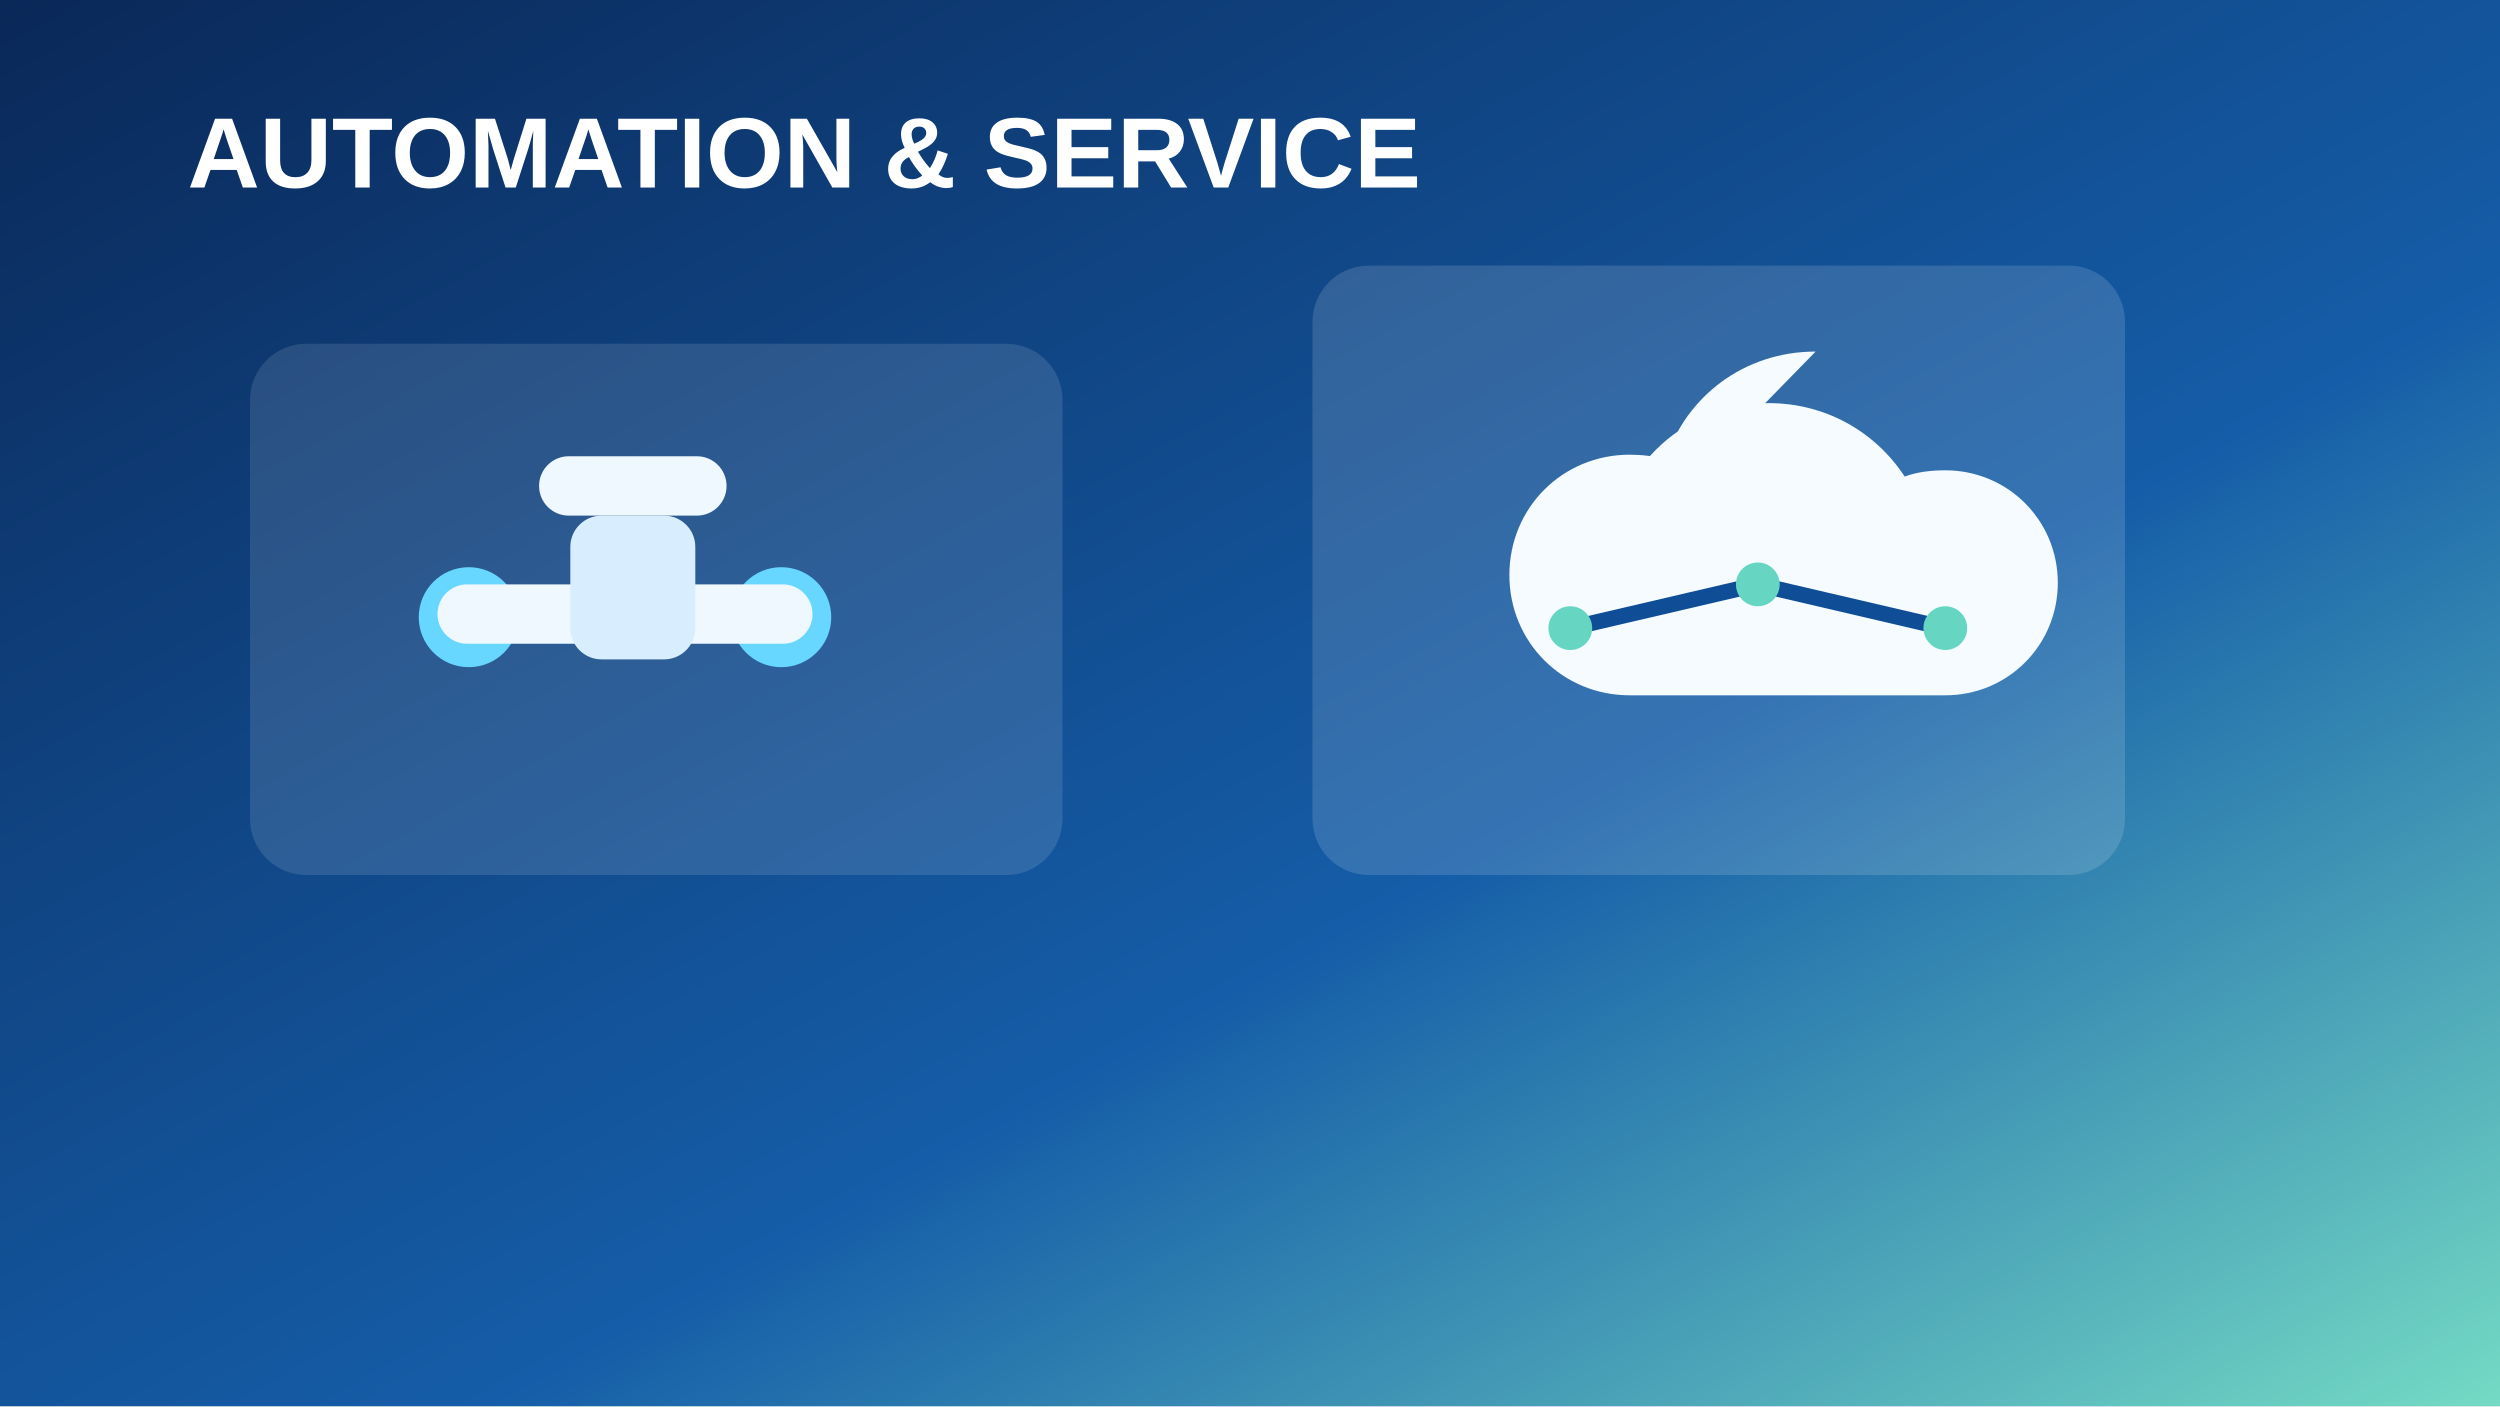
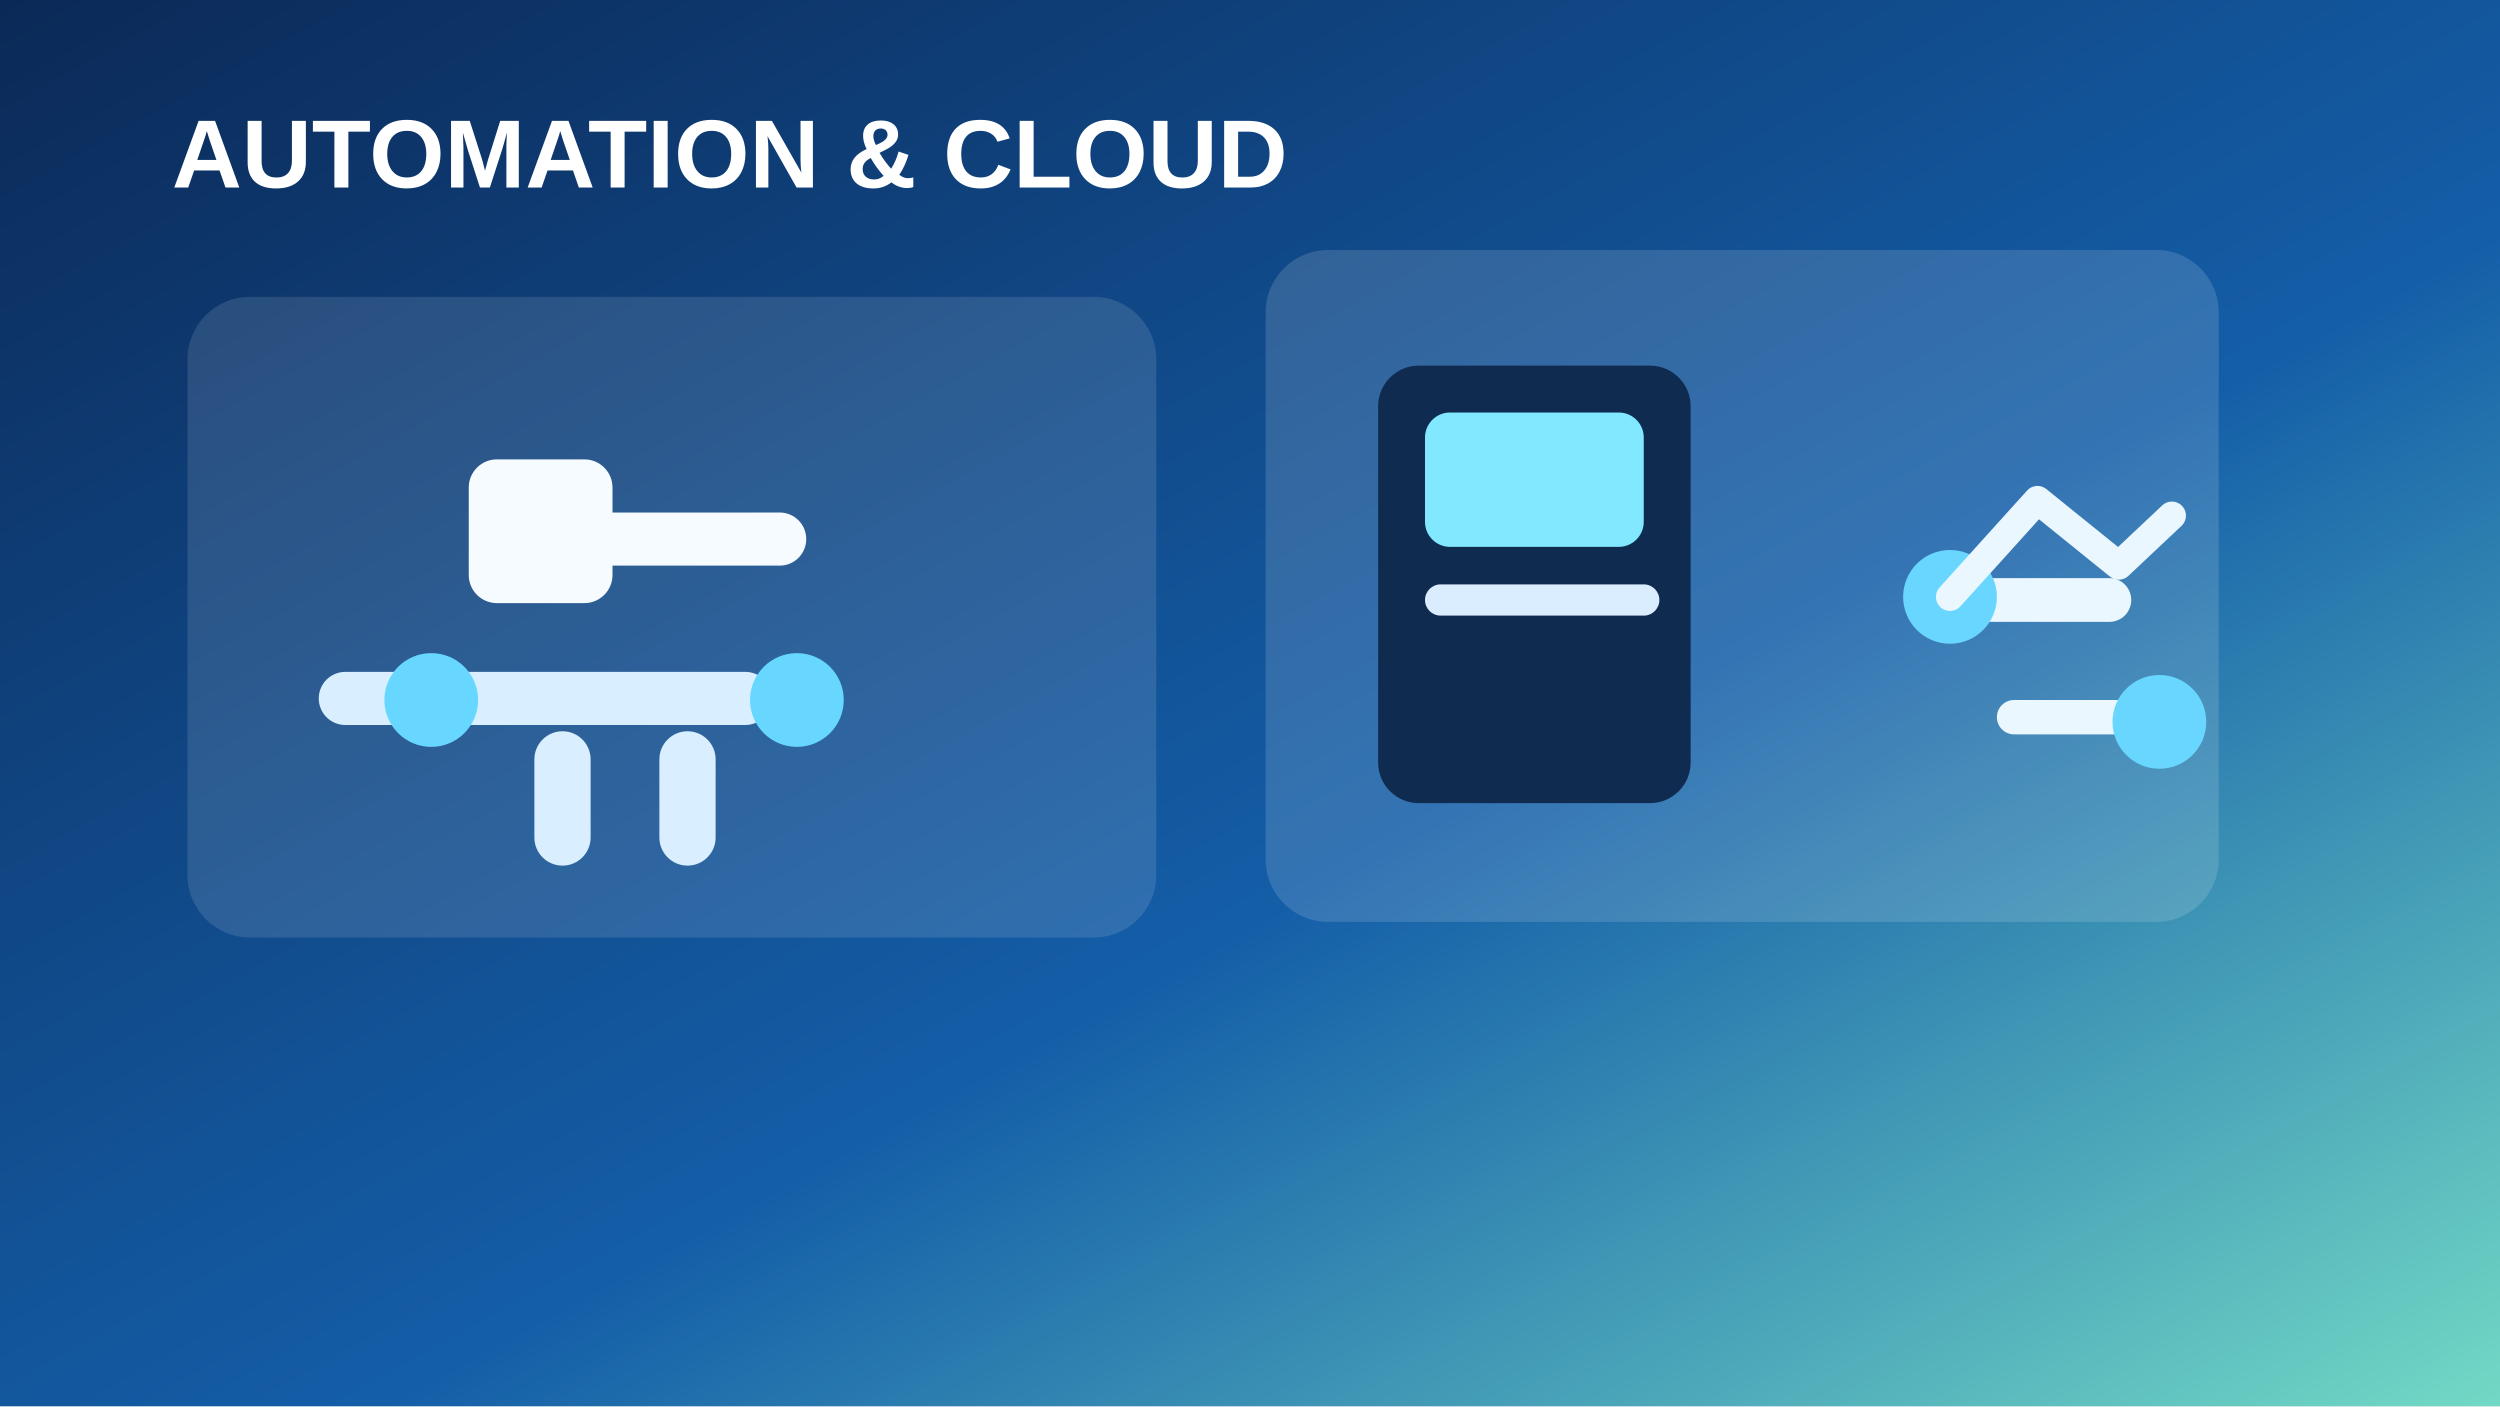
- <svg xmlns="http://www.w3.org/2000/svg" viewBox="0 0 1600 900">
+ <svg xmlns="http://www.w3.org/2000/svg" viewBox="0 0 1600 900" role="img" aria-labelledby="title desc">
  <defs>
    <linearGradient id="g" x1="0" y1="0" x2="1" y2="1">
-       <stop offset="0%" stop-color="#0a2858" />
-       <stop offset="60%" stop-color="#155da8" />
-       <stop offset="100%" stop-color="#74dac4" />
+       <stop offset="0%" stop-color="#0b2957" />
+       <stop offset="58%" stop-color="#145ea8" />
+       <stop offset="100%" stop-color="#72d9c5" />
    </linearGradient>
  </defs>
  <rect width="1600" height="900" fill="url(#g)" />
-   <rect x="160" y="220" width="520" height="340" rx="36" fill="#ffffff" opacity="0.12" />
-   <circle cx="300" cy="395" r="32" fill="#67d7ff" />
-   <circle cx="500" cy="395" r="32" fill="#67d7ff" />
-   <rect x="280" y="374" width="240" height="38" rx="19" fill="#eff8ff" />
-   <rect x="345" y="292" width="120" height="38" rx="19" fill="#eff8ff" />
-   <rect x="365" y="330" width="80" height="92" rx="20" fill="#d8eeff" />
-   <rect x="840" y="170" width="520" height="390" rx="36" fill="#ffffff" opacity="0.14" />
-   <path d="M1030 360c0-56 45-102 102-102 36 0 68 18 87 47 8-3 17-4 26-4 40 0 72 32 72 72s-32 72-72 72h-202c-43 0-77-34-77-77s34-77 77-77c8 0 16 1 23 3 13-40 50-69 96-69" fill="#f5fbff" />
-   <path d="M1005 402l120-28 120 28" fill="none" stroke="#0f4d97" stroke-width="10" stroke-linecap="round" />
-   <circle cx="1005" cy="402" r="14" fill="#66d6c3" />
-   <circle cx="1125" cy="374" r="14" fill="#66d6c3" />
-   <circle cx="1245" cy="402" r="14" fill="#66d6c3" />
-   <text x="120" y="120" fill="#ffffff" font-size="64" font-family="Arial" font-weight="700">AUTOMATION &amp; SERVICE</text>
+   <g transform="translate(120 190)">
+     <rect x="0" y="0" width="620" height="410" rx="40" fill="#ffffff" opacity="0.12" />
+     <rect x="84" y="240" width="290" height="34" rx="17" fill="#d9efff" />
+     <circle cx="156" cy="258" r="30" fill="#67d7ff" />
+     <circle cx="390" cy="258" r="30" fill="#67d7ff" />
+     <rect x="180" y="104" width="92" height="92" rx="18" fill="#f5fbff" />
+     <rect x="246" y="138" width="150" height="34" rx="17" fill="#f5fbff" />
+     <rect x="222" y="278" width="36" height="86" rx="18" fill="#d9efff" />
+     <rect x="302" y="278" width="36" height="86" rx="18" fill="#d9efff" />
+   </g>
+   <g transform="translate(810 160)">
+     <rect x="0" y="0" width="610" height="430" rx="40" fill="#ffffff" opacity="0.14" />
+     <rect x="72" y="74" width="200" height="280" rx="26" fill="#0f2b50" />
+     <rect x="102" y="104" width="140" height="86" rx="16" fill="#82e8ff" />
+     <rect x="102" y="214" width="150" height="20" rx="10" fill="#d9edff" />
+     <g transform="translate(330 100)">
+       <rect x="138" y="188" width="120" height="22" rx="11" fill="#eaf7ff" />
+       <rect x="94" y="110" width="130" height="28" rx="14" fill="#eaf7ff" />
+       <circle cx="108" cy="122" r="30" fill="#68d6ff" />
+       <circle cx="242" cy="202" r="30" fill="#68d6ff" />
+       <path d="M108 122l56-62 52 42 34-32" fill="none" stroke="#eaf7ff" stroke-width="18" stroke-linecap="round" stroke-linejoin="round" />
+     </g>
+   </g>
+   <text x="110" y="120" fill="#ffffff" font-size="62" font-family="Arial" font-weight="700">AUTOMATION &amp; CLOUD</text>
</svg>
